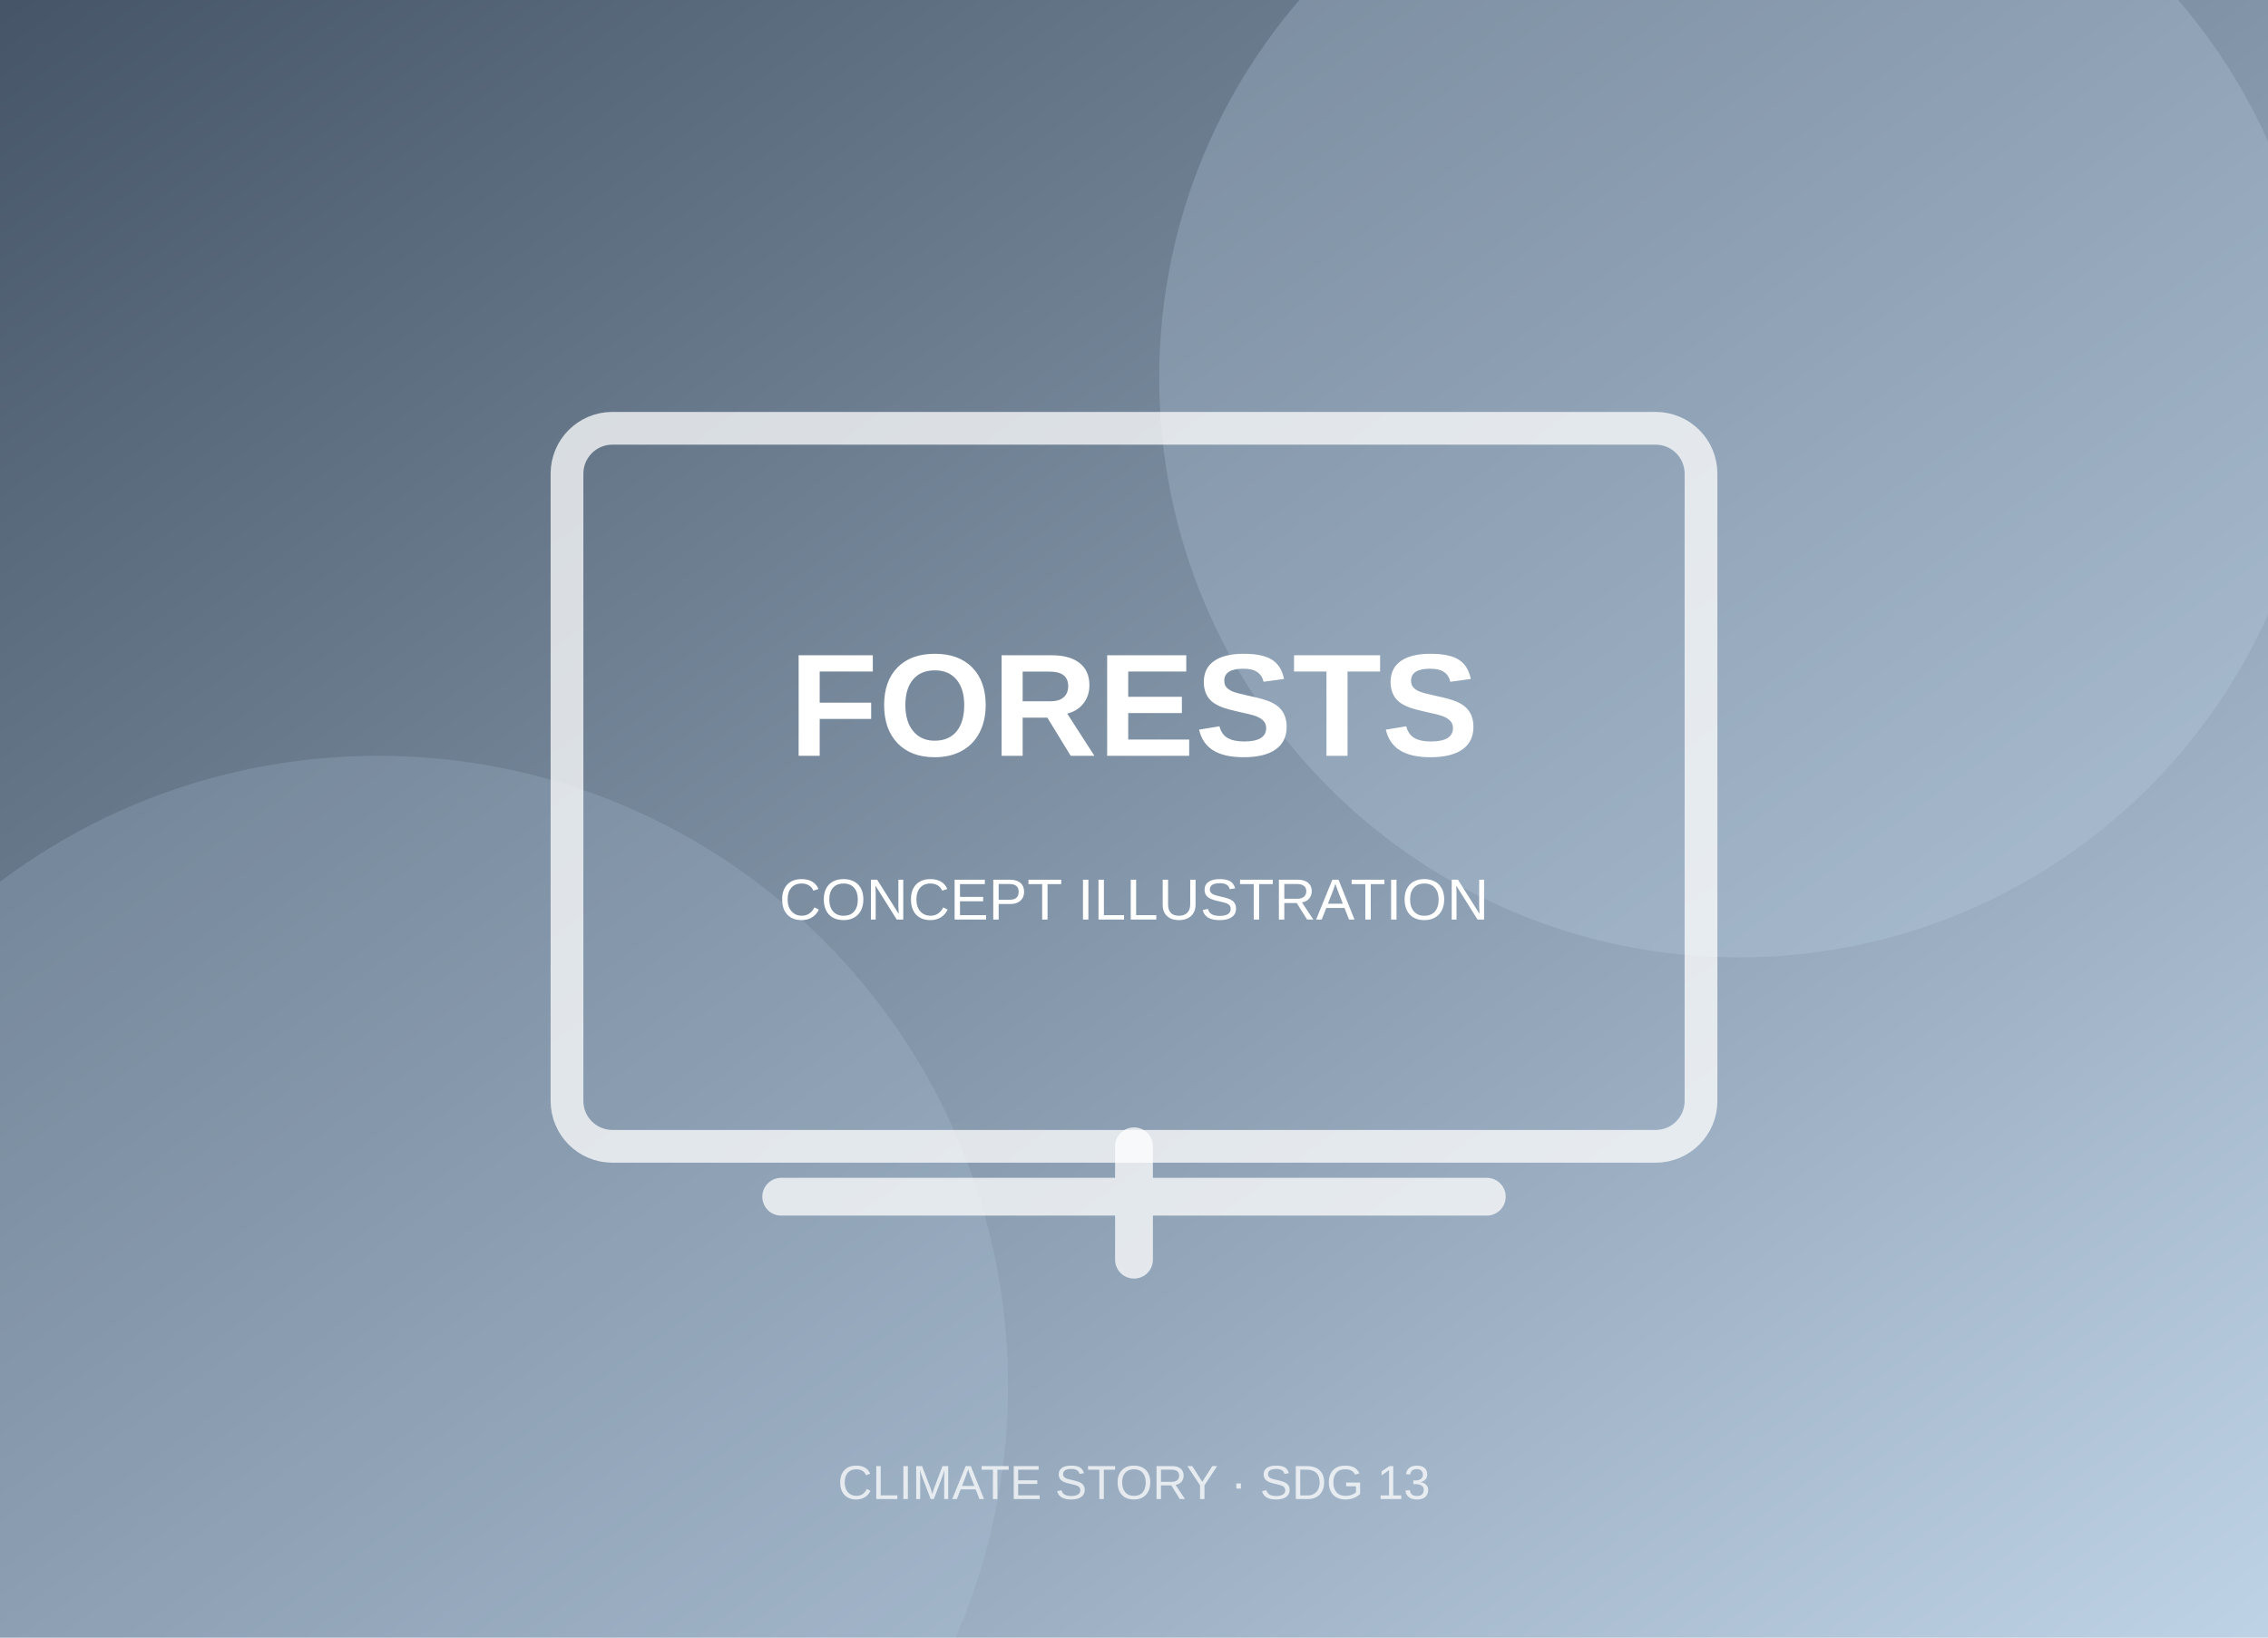
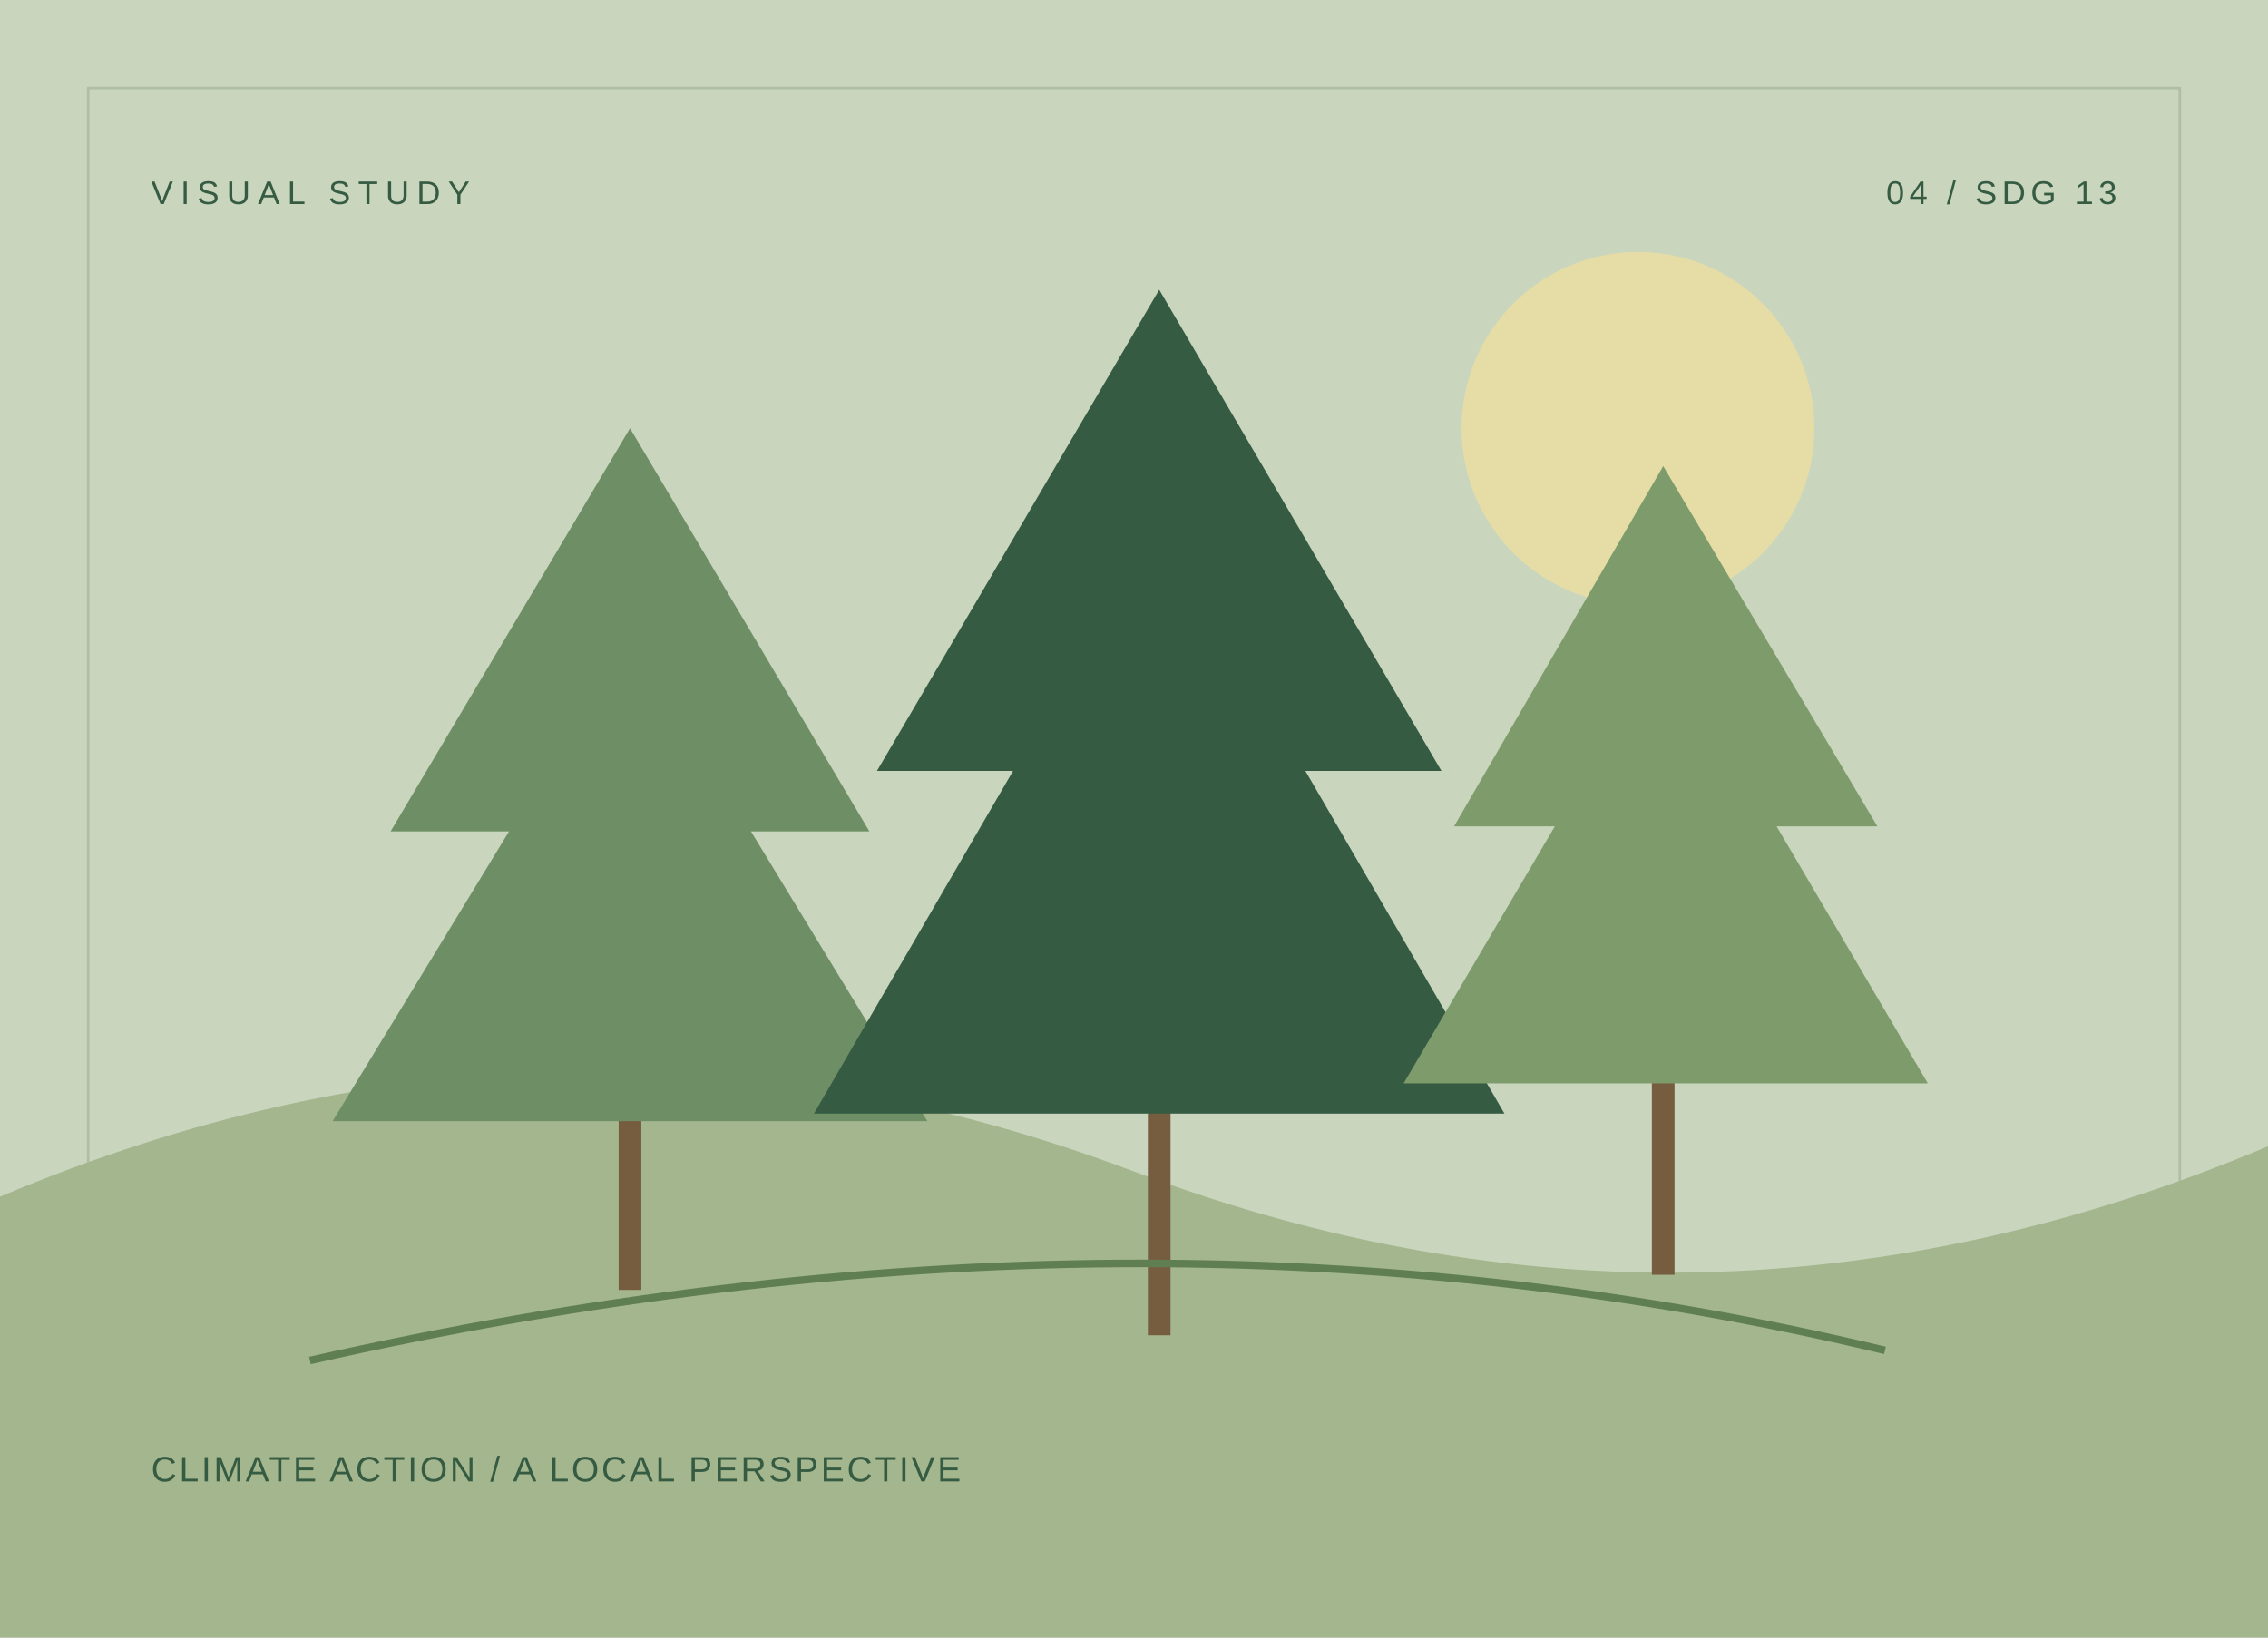
- <svg xmlns="http://www.w3.org/2000/svg" width="900" height="650" viewBox="0 0 900 650">
-   <defs>
-     <linearGradient id="g" x2="1" y2="1">
-       <stop stop-color="#455567" />
-       <stop offset="1" stop-color="#bfd3e7" />
-     </linearGradient>
-   </defs>
-   <rect width="900" height="650" fill="url(#g)" />
-   <circle cx="690" cy="150" r="230" fill="#bfd3e7" opacity=".25" />
-   <circle cx="150" cy="550" r="250" fill="#bfd3e7" opacity=".18" />
-   <rect x="225" y="170" width="450" height="285" rx="18" fill="none" stroke="white" stroke-opacity=".75" stroke-width="13" />
-   <path d="M310 475H590M450 455V500" stroke="white" stroke-opacity=".75" stroke-width="15" stroke-linecap="round" />
-   <text x="450" y="300" fill="white" font-family="Arial" font-weight="bold" font-size="58" text-anchor="middle">FORESTS</text>
-   <text x="450" y="365" fill="white" font-family="Arial" font-size="23" text-anchor="middle">CONCEPT ILLUSTRATION</text>
-   <text x="450" y="595" fill="white" opacity=".75" font-family="Arial" font-size="19" text-anchor="middle">CLIMATE STORY · SDG 13</text>
+ <svg xmlns="http://www.w3.org/2000/svg" width="900" height="650" viewBox="0 0 900 650" role="img" aria-labelledby="title">
+   <rect width="900" height="650" fill="#c9d5bd" />
+   <path d="M35 35h830v580H35Z" fill="none" stroke="#355b42" stroke-opacity=".18" />
+   <text x="60" y="81" fill="#355b42" font-family="Arial,sans-serif" font-size="13" letter-spacing="3">VISUAL STUDY</text>
+   <text x="840" y="81" fill="#355b42" font-family="Arial,sans-serif" font-size="13" letter-spacing="2" text-anchor="end">04 / SDG 13</text>
+   <circle cx="650" cy="170" r="70" fill="#e6dda6" />
+   <path d="M0 475q225-95 450-10t450-10v195H0Z" fill="#a3b68d" />
+   <g stroke="#765d40" stroke-width="9">
+     <path d="M250 280v232m210-272v290m200-260v236" />
+   </g>
+   <path d="m250 170-95 160h47l-70 115h236l-70-115h47Z" fill="#6e8f65" />
+   <path d="m460 115-112 191h54l-79 136h274l-79-136h54Z" fill="#355b42" />
+   <path d="m660 185-83 143h40l-60 102h208l-60-102h40Z" fill="#7e9c6b" />
+   <path d="M123 540q330-75 625-4" fill="none" stroke="#5f7e51" stroke-width="3" />
+   <text x="60" y="588" fill="#355b42" font-family="Arial,sans-serif" font-size="14" letter-spacing="1">CLIMATE ACTION / A LOCAL PERSPECTIVE</text>
</svg>
